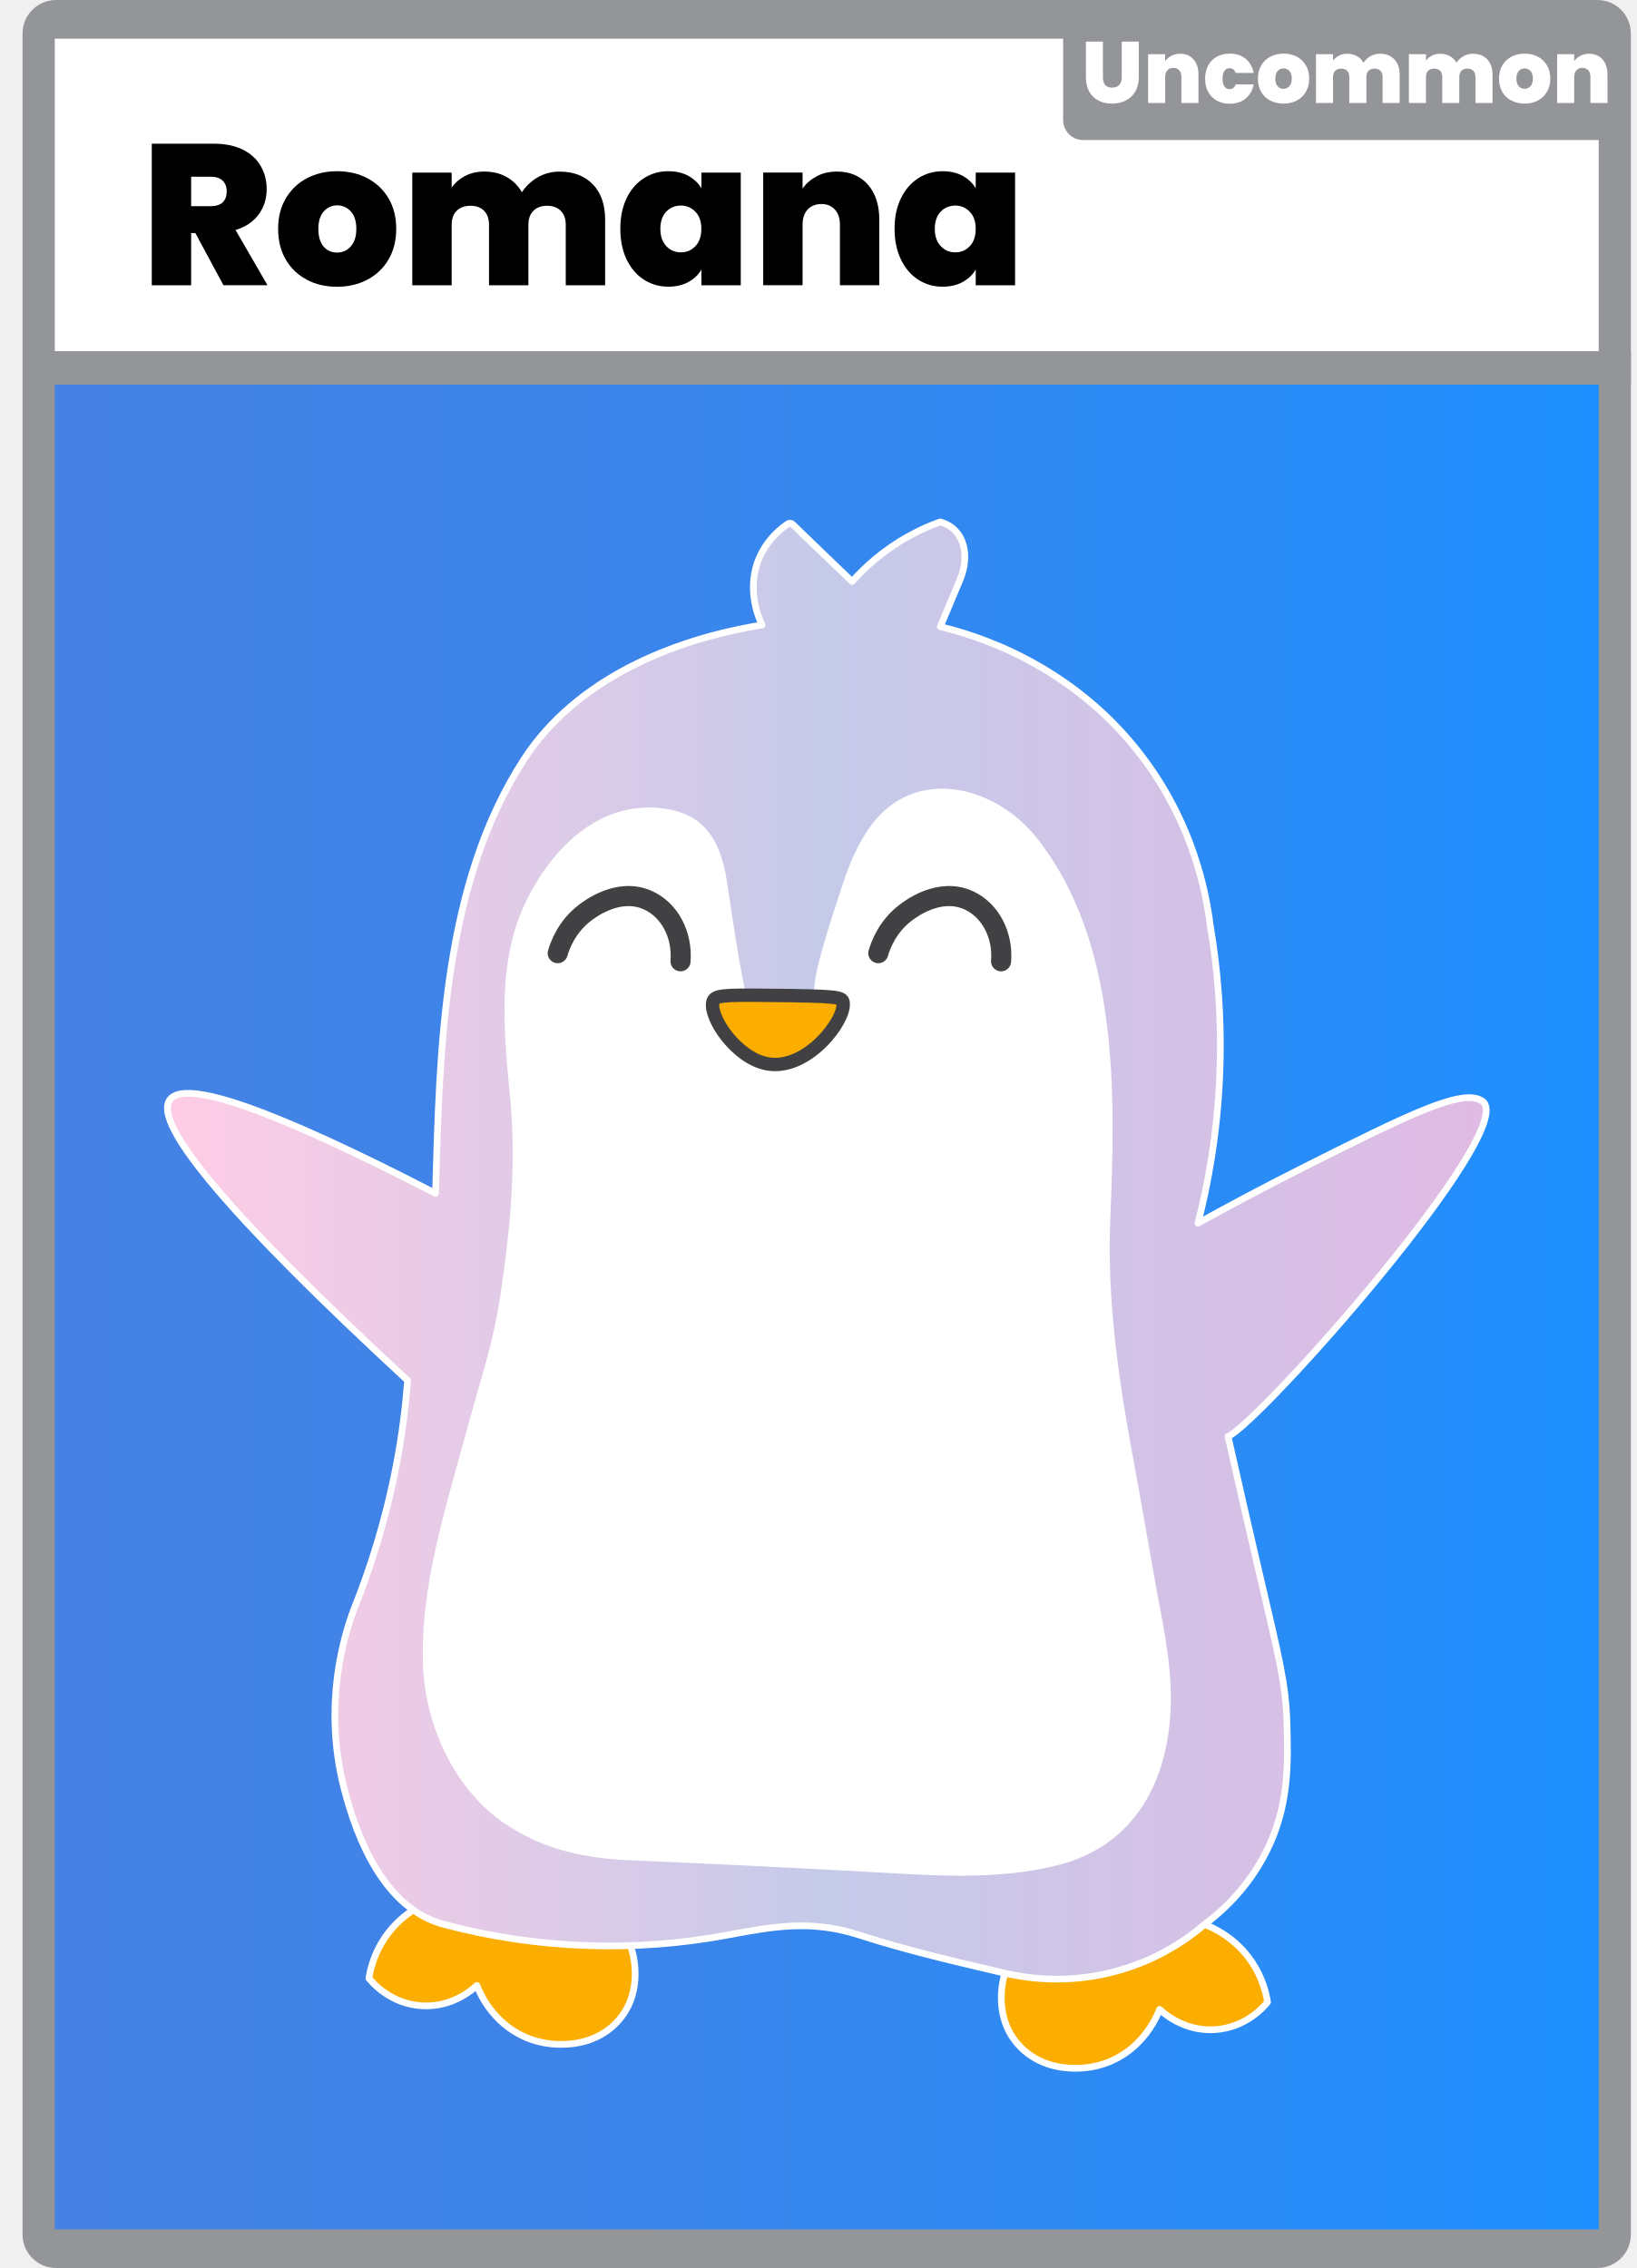
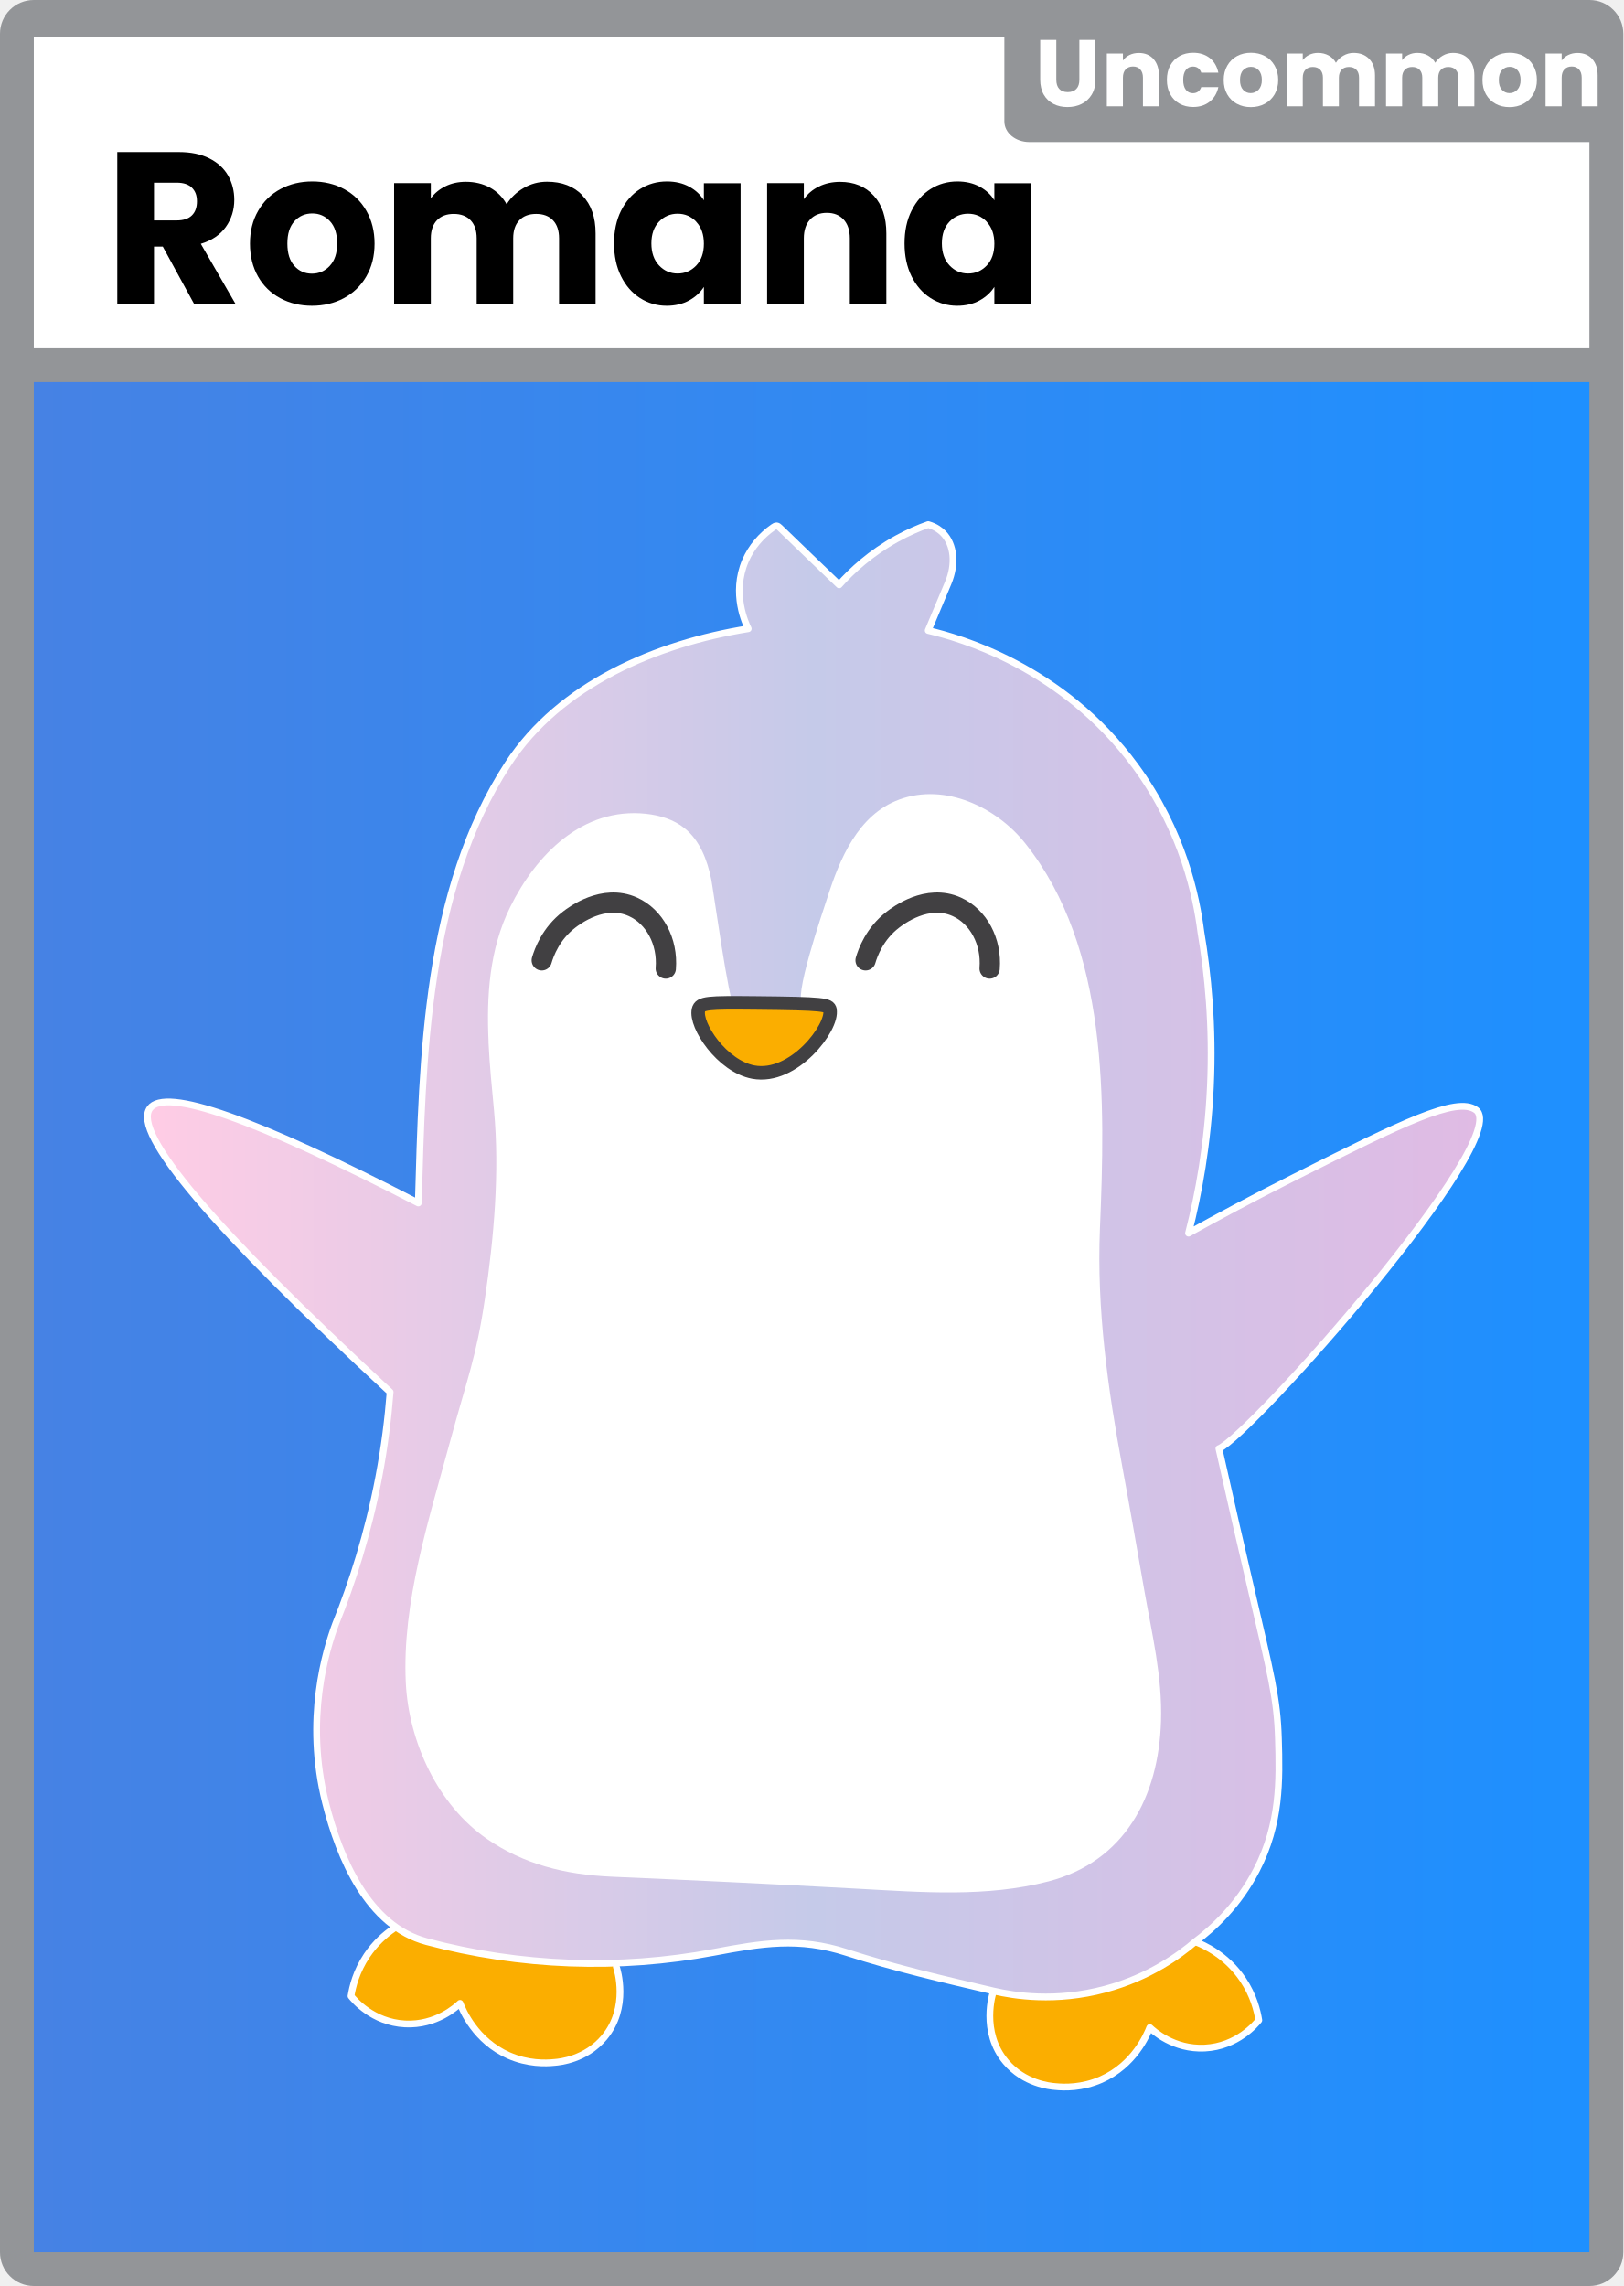
- <svg xmlns="http://www.w3.org/2000/svg" id="Outline" width="244.38" height="338.83" viewBox="0 0 244.38 338.83">
+ <svg xmlns="http://www.w3.org/2000/svg" id="Outline" width="240" height="338" viewBox="0 0 240 338">
  <defs>
    <style>
      .cls-1 {
        stroke-width: 2px;
      }

      .cls-1, .cls-2 {
        fill: #fbae00;
      }

      .cls-1, .cls-2, .cls-3, .cls-4 {
        stroke-linecap: round;
        stroke-linejoin: round;
      }

      .cls-1, .cls-4 {
        stroke: #414042;
      }

      .cls-5 {
        fill: #fff;
      }

      .cls-2, .cls-3 {
        stroke: #fff;
      }

-       .cls-3 {
-         fill: url(#linear-gradient-2);
-       }
- 
      .cls-6 {
        stroke: #939598;
        stroke-miterlimit: 10;
        stroke-width: 5px;
      }

      .cls-6, .cls-4 {
        fill: none;
+       }
+ 
+       .cls-3 {
+         fill: url(#Romana);
      }

      .cls-7 {
        fill: #939598;
      }

      .cls-4 {
        stroke-width: 3px;
      }

      .cls-8 {
        fill: url(#linear-gradient);
      }
    </style>
-     <linearGradient id="linear-gradient" x1="8.18" y1="194.01" x2="238.78" y2="194.01" gradientUnits="userSpaceOnUse">
+     <linearGradient id="linear-gradient" x1="5" y1="143.17" x2="235" y2="143.17" gradientTransform="translate(0 337.17) scale(1 -1)" gradientUnits="userSpaceOnUse">
      <stop offset="0" stop-color="#4682e4" />
-       <stop offset=".33" stop-color="#3d84e9" />
-       <stop offset=".85" stop-color="#268df9" />
      <stop offset="1" stop-color="#1e90ff" />
    </linearGradient>
-     <linearGradient id="linear-gradient-2" x1="24.99" y1="186.82" x2="221.97" y2="186.82" gradientUnits="userSpaceOnUse">
+     <linearGradient id="Romana" x1="21.8" y1="186.41" x2="218.78" y2="186.41" gradientUnits="userSpaceOnUse">
      <stop offset="0" stop-color="#ffcce5" />
      <stop offset=".5" stop-color="#c5cae9" />
      <stop offset="1" stop-color="#e0bbe4" />
    </linearGradient>
  </defs>
-   <rect class="cls-7" x="3.37" width="240.21" height="338.83" rx="5" ry="5" />
-   <rect class="cls-8" x="8.18" y="54.96" width="230.6" height="278.1" />
+   <path class="cls-7" d="M5,0h230.01c2.76,0,5,2.23,5,4.99v328.02c0,2.75-2.24,4.99-5,4.99H5c-2.76,0-5-2.23-5-4.99V4.99C0,2.23,2.24,0,5,0Z" />
+   <rect class="cls-8" x="5" y="55" width="230" height="278" />
  <g>
-     <path class="cls-2" d="M94.33,291.22c.11.31,1.93,6.01-1.81,10.46-2.73,3.25-6.55,3.61-7.32,3.67-1.34.14-3.94.22-6.79-1.03-4.91-2.17-6.79-6.67-7.19-7.7-.51.48-3.52,3.27-8.13,3.04-4.81-.25-7.57-3.59-7.99-4.12.22-1.37.77-3.66,2.35-6.01,2.41-3.58,5.71-5.08,7.05-5.6" />
-     <path class="cls-2" d="M150.09,294.79c-.11.31-1.93,6.01,1.81,10.46,2.73,3.25,6.55,3.61,7.32,3.67,1.34.14,3.94.22,6.79-1.03,4.91-2.17,6.79-6.67,7.19-7.7.51.48,3.52,3.27,8.13,3.04,4.81-.25,7.57-3.59,7.99-4.12-.22-1.37-.77-3.66-2.35-6.01-2.41-3.58-5.71-5.08-7.05-5.6" />
-     <path class="cls-3" d="M183.42,214.59c1.86,8.28,3.43,15.13,4.57,19.98,3.17,13.61,4.05,16.95,4.23,22.88.19,6.22.3,12.6-3.23,19.44-2.72,5.29-6.5,8.68-9.06,10.6-2.31,1.98-6.78,5.27-13.3,7.02-7.35,1.98-13.51.98-16.53.28-7.24-1.69-14.64-3.4-21.71-5.69s-12.57-1.36-19.62-.03c-14.04,2.65-28.68,2.1-42.49-1.58-8.68-2.31-12.89-12.37-14.94-20.51-3.12-12.4.06-22.6,1.48-26.46,2.42-6.01,4.78-13.3,6.39-21.74.85-4.47,1.37-8.68,1.67-12.55-26.28-24.29-38.12-38.27-35.53-41.92,2.26-3.19,15.49,1.47,39.7,13.97.61-21.51,1.1-46.23,13.23-64.87,7.7-11.84,22.01-17.86,35.55-20.04-.34-.68-2.51-5.2-.41-10.06.86-1.99,2.33-3.71,4.11-4.95.16-.11.33-.22.52-.2.17.02.31.15.44.27,2.91,2.83,5.85,5.63,8.78,8.45,1.86-2.09,4.65-4.68,8.53-6.82,1.64-.9,3.21-1.59,4.64-2.09,1.15.33,1.84.9,2.21,1.28,1.64,1.67,1.91,4.57.74,7.35-.98,2.35-1.97,4.69-2.95,7.03,4.53,1.07,19.81,5.29,30.63,20.05,7.09,9.66,9.04,19.44,9.68,24.5,1.04,6.11,1.82,13.89,1.41,22.88-.39,8.54-1.74,15.88-3.23,21.68,4.02-2.23,9.36-5.11,15.72-8.31,15.92-8,23.94-11.96,26.77-9.91,5.67,4.11-33.24,48-37.99,50.08Z" />
-     <path class="cls-5" d="M75.43,154.53c.16,3.38.5,6.75.81,10.04.85,9.19-.01,18.78-1.35,27.91-1.27,8.64-2.57,11.57-5.19,21.23-3.07,11.34-7.08,23.64-6.5,35.5.43,8.74,4.73,18.13,12.08,23.15,5.32,3.63,11.27,5.23,18.5,5.54,5.74.25,11.52.51,17.32.79,6.4.31,12.76.64,19.09.99,9.28.51,18.92,1.28,28.02-1.09,11.29-2.94,16.31-12.53,16.65-23.71.2-6.58-1.32-12.8-2.45-19.22-1.07-6.07-2.12-12.19-3.25-18.27-2.16-11.62-3.82-23.43-3.33-35.28.78-18.74,1.34-41.42-11.03-56.99-4.26-5.36-11.85-8.98-18.62-6.5-6.13,2.24-8.85,8.83-10.67,14.57-.55,1.72-5.32,15.5-3.5,15.75-2.26-.32-2.6.24-4.85-.08,0,0-5.27.28-5.41.28-.72,0-3.1-17.29-3.39-18.72-.58-2.84-1.68-5.74-3.94-7.55-1.61-1.3-3.68-1.92-5.74-2.14-9.32-.98-16.22,6.03-20.05,13.8-3.08,6.25-3.51,13.12-3.19,19.98Z" />
-     <path class="cls-4" d="M83.3,142.4c.34-1.15,1.33-3.94,4.05-6.02.72-.55,5.06-3.88,9.45-1.88,3.18,1.44,5.16,5.11,4.84,9.11" />
-     <path class="cls-4" d="M131.18,142.4c.34-1.15,1.33-3.94,4.05-6.02.72-.55,5.06-3.88,9.45-1.88,3.18,1.44,5.16,5.11,4.84,9.11" />
-     <path class="cls-1" d="M125.92,149.72c-.16-.77-.87-.92-11.02-1.02-7.05-.07-8.18-.02-8.43,1.02-.53,2.28,3.48,8.33,8.1,9.2,6,1.13,11.86-6.66,11.34-9.2Z" />
+     <path class="cls-2" d="M91.13,290.81c.11.31,1.93,6.01-1.81,10.46-2.73,3.25-6.55,3.61-7.32,3.67-1.34.14-3.94.22-6.79-1.03-4.91-2.17-6.79-6.67-7.19-7.7-.51.48-3.52,3.27-8.13,3.04-4.81-.25-7.57-3.59-7.99-4.12.22-1.37.77-3.66,2.35-6.01,2.41-3.58,5.71-5.08,7.05-5.6" />
+     <path class="cls-2" d="M146.89,294.38c-.11.31-1.93,6.01,1.81,10.46,2.73,3.25,6.55,3.61,7.32,3.67,1.34.14,3.94.22,6.79-1.03,4.91-2.17,6.79-6.67,7.19-7.7.51.48,3.52,3.27,8.13,3.04,4.81-.25,7.57-3.59,7.99-4.12-.22-1.37-.77-3.66-2.35-6.01-2.41-3.58-5.71-5.08-7.05-5.6" />
+     <path class="cls-3" d="M180.22,214.18c1.86,8.28,3.43,15.13,4.57,19.98,3.17,13.61,4.05,16.95,4.23,22.88.19,6.22.3,12.6-3.23,19.44-2.72,5.29-6.5,8.68-9.06,10.6-2.31,1.98-6.78,5.27-13.3,7.02-7.35,1.98-13.51.98-16.53.28-7.24-1.69-14.64-3.4-21.71-5.69s-12.57-1.36-19.62-.03c-14.04,2.65-28.68,2.1-42.49-1.58-8.68-2.31-12.89-12.37-14.94-20.51-3.12-12.4.06-22.6,1.48-26.46,2.42-6.01,4.78-13.3,6.39-21.74.85-4.47,1.37-8.68,1.67-12.55-26.28-24.29-38.12-38.27-35.53-41.92,2.26-3.19,15.49,1.47,39.7,13.97.61-21.51,1.1-46.23,13.23-64.87,7.7-11.84,22.01-17.86,35.55-20.04-.34-.68-2.51-5.2-.41-10.06.86-1.99,2.33-3.71,4.11-4.95.16-.11.33-.22.52-.2.17.02.31.15.44.27,2.91,2.83,5.85,5.63,8.78,8.45,1.86-2.09,4.65-4.68,8.53-6.82,1.64-.9,3.21-1.59,4.64-2.09,1.15.33,1.84.9,2.21,1.28,1.64,1.67,1.91,4.57.74,7.35-.98,2.35-1.97,4.69-2.95,7.03,4.53,1.07,19.81,5.29,30.63,20.05,7.09,9.66,9.04,19.44,9.68,24.5,1.04,6.11,1.82,13.89,1.41,22.88-.39,8.54-1.74,15.88-3.23,21.68,4.02-2.23,9.36-5.11,15.72-8.31,15.92-8,23.94-11.96,26.77-9.91,5.67,4.11-33.24,48-37.99,50.08h-.01Z" />
+     <path class="cls-5" d="M72.23,154.12c.16,3.38.5,6.75.81,10.04.85,9.19-.01,18.78-1.35,27.91-1.27,8.64-2.57,11.57-5.19,21.23-3.07,11.34-7.08,23.64-6.5,35.5.43,8.74,4.73,18.13,12.08,23.15,5.32,3.63,11.27,5.23,18.5,5.54,5.74.25,11.52.51,17.32.79,6.4.31,12.76.64,19.09.99,9.28.51,18.92,1.28,28.02-1.09,11.29-2.94,16.31-12.53,16.65-23.71.2-6.58-1.32-12.8-2.45-19.22-1.07-6.07-2.12-12.19-3.25-18.27-2.16-11.62-3.82-23.43-3.33-35.28.78-18.74,1.34-41.42-11.03-56.99-4.26-5.36-11.85-8.98-18.62-6.5-6.13,2.24-8.85,8.83-10.67,14.57-.55,1.72-5.32,15.5-3.5,15.75-2.26-.32-2.6.24-4.85-.08,0,0-5.27.28-5.41.28-.72,0-3.1-17.29-3.39-18.72-.58-2.84-1.68-5.74-3.94-7.55-1.61-1.3-3.68-1.92-5.74-2.14-9.32-.98-16.22,6.03-20.05,13.8-3.08,6.25-3.51,13.12-3.19,19.98v.02Z" />
+     <path class="cls-4" d="M80.1,141.99c.34-1.15,1.33-3.94,4.05-6.02.72-.55,5.06-3.88,9.45-1.88,3.18,1.44,5.16,5.11,4.84,9.11" />
+     <path class="cls-4" d="M127.98,141.99c.34-1.15,1.33-3.94,4.05-6.02.72-.55,5.06-3.88,9.45-1.88,3.18,1.44,5.16,5.11,4.84,9.11" />
+     <path class="cls-1" d="M122.72,149.31c-.16-.77-.87-.92-11.02-1.02-7.05-.07-8.18-.02-8.43,1.02-.53,2.28,3.48,8.33,8.1,9.2,6,1.13,11.86-6.66,11.34-9.2h.01Z" />
  </g>
-   <rect class="cls-5" x="8.18" y="5.78" width="230.6" height="49.18" />
-   <path class="cls-7" d="M158.79,5.17h81.22v15.76h-78.22c-1.66,0-3-1.34-3-3V5.17h0Z" />
-   <line class="cls-6" x1="5.96" y1="54.96" x2="243.59" y2="54.96" />
+   <rect class="cls-5" x="5" y="5.5" width="230" height="49" />
+   <path class="cls-7" d="M148.5,5h87v16h-83.3c-2.05,0-3.7-1.36-3.7-3.05V5h0Z" />
+   <line class="cls-6" x1="2.5" y1="54" x2="237.5" y2="54" />
  <g>
-     <path d="M33.38,42.62l-4.2-7.8h-.63v7.8h-5.88v-21.15h9.27c1.7,0,3.14.3,4.32.88,1.18.59,2.07,1.4,2.67,2.43.6,1.03.9,2.19.9,3.46,0,1.44-.4,2.71-1.19,3.79-.79,1.09-1.95,1.87-3.46,2.33l4.77,8.25h-6.57ZM28.55,30.8h2.91c.8,0,1.4-.19,1.8-.57.4-.38.6-.93.6-1.65,0-.68-.21-1.21-.62-1.6-.41-.39-1-.58-1.78-.58h-2.91v4.41Z" />
-     <path d="M45.82,41.78c-1.33-.7-2.38-1.7-3.14-3-.76-1.3-1.14-2.83-1.14-4.59s.38-3.26,1.15-4.56c.77-1.3,1.82-2.3,3.15-3,1.33-.7,2.83-1.05,4.52-1.05s3.18.35,4.52,1.05c1.33.7,2.38,1.7,3.15,3,.77,1.3,1.15,2.82,1.15,4.56s-.39,3.27-1.15,4.58c-.77,1.31-1.83,2.31-3.17,3.02-1.34.7-2.85,1.05-4.53,1.05s-3.19-.35-4.51-1.05ZM52.39,36.81c.55-.61.83-1.48.83-2.62s-.28-2.01-.83-2.61c-.55-.6-1.23-.9-2.02-.9s-1.47.3-2.01.9c-.54.6-.81,1.47-.81,2.61s.26,2.04.78,2.64c.52.6,1.19.9,2.01.9s1.5-.3,2.06-.92Z" />
-     <path d="M88.57,27.56c1.21,1.28,1.81,3.03,1.81,5.25v9.81h-5.88v-9.03c0-.9-.25-1.6-.75-2.1-.5-.5-1.18-.75-2.04-.75s-1.54.25-2.04.75c-.5.5-.75,1.2-.75,2.1v9.03h-5.88v-9.03c0-.9-.25-1.6-.74-2.1s-1.17-.75-2.02-.75-1.57.25-2.07.75c-.5.5-.75,1.2-.75,2.1v9.03h-5.88v-16.83h5.88v2.22c.52-.72,1.19-1.29,2.02-1.73.83-.43,1.79-.65,2.87-.65,1.24,0,2.34.27,3.31.81.97.54,1.73,1.3,2.29,2.28.6-.92,1.39-1.67,2.37-2.23.98-.57,2.06-.85,3.24-.85,2.12,0,3.78.64,5,1.92Z" />
-     <path d="M93.58,29.63c.63-1.3,1.49-2.3,2.58-3,1.09-.7,2.3-1.05,3.65-1.05,1.16,0,2.16.23,3,.69.84.46,1.49,1.08,1.95,1.86v-2.34h5.88v16.83h-5.88v-2.34c-.46.78-1.12,1.4-1.96,1.86-.85.46-1.85.69-2.98.69-1.34,0-2.56-.35-3.65-1.05-1.09-.7-1.95-1.71-2.58-3.02-.63-1.31-.94-2.83-.94-4.58s.31-3.26.94-4.56ZM103.87,31.64c-.59-.62-1.32-.93-2.18-.93s-1.61.31-2.19.92c-.58.61-.87,1.47-.87,2.56s.29,1.94.87,2.56c.58.63,1.31.95,2.19.95s1.58-.31,2.18-.93c.59-.62.88-1.48.88-2.58s-.29-1.93-.88-2.55Z" />
-     <path d="M129.62,27.57c1.14,1.29,1.71,3.04,1.71,5.23v9.81h-5.88v-9.03c0-.96-.25-1.71-.75-2.27-.5-.55-1.17-.83-2.01-.83s-1.57.28-2.07.83c-.5.55-.75,1.3-.75,2.27v9.03h-5.88v-16.83h5.88v2.4c.52-.76,1.22-1.37,2.1-1.84.88-.47,1.89-.71,3.03-.71,1.94,0,3.48.65,4.62,1.94Z" />
-     <path d="M134.56,29.63c.63-1.3,1.49-2.3,2.58-3,1.09-.7,2.3-1.05,3.64-1.05,1.16,0,2.16.23,3,.69.84.46,1.49,1.08,1.95,1.86v-2.34h5.88v16.83h-5.88v-2.34c-.46.78-1.12,1.4-1.96,1.86-.85.46-1.84.69-2.99.69-1.34,0-2.55-.35-3.64-1.05-1.09-.7-1.95-1.71-2.58-3.02-.63-1.31-.95-2.83-.95-4.58s.32-3.26.95-4.56ZM144.85,31.64c-.59-.62-1.32-.93-2.17-.93s-1.61.31-2.19.92c-.58.61-.87,1.47-.87,2.56s.29,1.94.87,2.56c.58.63,1.31.95,2.19.95s1.58-.31,2.17-.93c.59-.62.88-1.48.88-2.58s-.29-1.93-.88-2.55Z" />
+     <path d="M28.7,44.94l-4.63-8.48h-1.3v8.48h-5.43v-22.46h9.11c1.76,0,3.25.31,4.49.93,1.24.62,2.16,1.47,2.78,2.54.61,1.08.92,2.28.92,3.6,0,1.49-.42,2.83-1.25,4-.84,1.17-2.07,2.01-3.7,2.5l5.14,8.9h-6.13ZM22.77,32.59h3.36c.99,0,1.74-.25,2.24-.74.5-.49.75-1.18.75-2.08s-.25-1.52-.75-2.02c-.5-.49-1.24-.74-2.24-.74h-3.36v5.57Z" />
+     <path d="M41.42,44.08c-1.39-.75-2.48-1.81-3.27-3.2-.79-1.39-1.19-3.01-1.19-4.86s.4-3.45,1.21-4.85c.8-1.4,1.9-2.47,3.3-3.22,1.4-.75,2.96-1.12,4.7-1.12s3.3.37,4.7,1.12c1.4.75,2.5,1.82,3.3,3.22.8,1.4,1.21,3.01,1.21,4.85s-.41,3.45-1.22,4.85c-.81,1.4-1.93,2.47-3.33,3.22-1.41.75-2.98,1.12-4.71,1.12s-3.3-.37-4.68-1.12ZM48.75,39.31c.73-.77,1.1-1.87,1.1-3.3s-.35-2.53-1.06-3.3-1.58-1.15-2.62-1.15-1.94.38-2.63,1.14c-.7.76-1.05,1.86-1.05,3.31s.34,2.53,1.03,3.3c.69.77,1.55,1.15,2.59,1.15s1.92-.38,2.65-1.15Z" />
+     <path d="M86.11,28.91c1.3,1.34,1.95,3.21,1.95,5.6v10.43h-5.4v-9.7c0-1.15-.3-2.04-.9-2.67-.6-.63-1.43-.94-2.49-.94s-1.89.31-2.49.94c-.6.63-.9,1.52-.9,2.67v9.7h-5.4v-9.7c0-1.15-.3-2.04-.9-2.67-.6-.63-1.44-.94-2.49-.94s-1.89.31-2.49.94c-.6.63-.9,1.52-.9,2.67v9.7h-5.43v-17.86h5.43v2.24c.55-.75,1.27-1.34,2.16-1.78.89-.44,1.89-.66,3.02-.66,1.33,0,2.52.29,3.57.86,1.05.58,1.87,1.4,2.46,2.46.61-.98,1.45-1.78,2.51-2.4,1.06-.62,2.21-.93,3.46-.93,2.2,0,3.95.67,5.25,2.02Z" />
+     <path d="M91.83,31.15c.69-1.39,1.62-2.45,2.81-3.2,1.19-.75,2.51-1.12,3.97-1.12,1.25,0,2.34.26,3.29.77.94.51,1.67,1.18,2.17,2.02v-2.53h5.43v17.86h-5.43v-2.53c-.53.83-1.26,1.5-2.21,2.02-.94.51-2.04.77-3.29.77-1.44,0-2.75-.38-3.94-1.14-1.18-.76-2.12-1.83-2.81-3.23-.69-1.4-1.03-3.01-1.03-4.85s.34-3.44,1.03-4.83ZM102.94,32.78c-.75-.79-1.67-1.18-2.75-1.18s-2,.39-2.75,1.17-1.13,1.85-1.13,3.22.38,2.45,1.13,3.25c.75.8,1.67,1.2,2.75,1.2s1.99-.39,2.75-1.18c.75-.79,1.13-1.87,1.13-3.23s-.38-2.44-1.13-3.23Z" />
+     <path d="M129.19,28.93c1.24,1.35,1.86,3.22,1.86,5.58v10.43h-5.4v-9.7c0-1.19-.31-2.12-.92-2.78-.61-.66-1.44-.99-2.48-.99s-1.86.33-2.48.99c-.61.66-.92,1.59-.92,2.78v9.7h-5.43v-17.86h5.43v2.37c.55-.79,1.29-1.41,2.22-1.87.93-.46,1.98-.69,3.14-.69,2.07,0,3.73.68,4.97,2.03Z" />
+     <path d="M134.78,31.15c.69-1.39,1.62-2.45,2.81-3.2,1.19-.75,2.51-1.12,3.97-1.12,1.25,0,2.34.26,3.29.77.94.51,1.67,1.18,2.17,2.02v-2.53h5.43v17.86h-5.43v-2.53c-.53.83-1.26,1.5-2.21,2.02-.94.51-2.04.77-3.29.77-1.44,0-2.75-.38-3.94-1.14-1.18-.76-2.12-1.83-2.81-3.23-.69-1.4-1.03-3.01-1.03-4.85s.34-3.44,1.03-4.83ZM145.89,32.78c-.75-.79-1.67-1.18-2.75-1.18s-2,.39-2.75,1.17-1.13,1.85-1.13,3.22.38,2.45,1.13,3.25c.75.8,1.67,1.2,2.75,1.2s1.99-.39,2.75-1.18c.75-.79,1.13-1.87,1.13-3.23s-.38-2.44-1.13-3.23Z" />
  </g>
  <g>
-     <path class="cls-5" d="M164.73,6.23v5.32c0,.49.12.88.34,1.14.23.27.58.4,1.05.4s.82-.14,1.06-.41.36-.65.36-1.14v-5.32h2.55v5.32c0,.84-.18,1.56-.53,2.15s-.84,1.04-1.45,1.34c-.61.3-1.29.45-2.04.45s-1.41-.15-2-.45c-.58-.3-1.04-.74-1.38-1.33-.33-.59-.5-1.31-.5-2.16v-5.32h2.54Z" />
-     <path class="cls-5" d="M178.26,8.87c.49.56.74,1.32.74,2.27v4.25h-2.55v-3.91c0-.42-.11-.74-.32-.98-.22-.24-.51-.36-.87-.36-.38,0-.68.12-.9.36s-.33.57-.33.98v3.91h-2.55v-7.29h2.55v1.04c.23-.33.53-.6.91-.8.38-.2.82-.31,1.31-.31.84,0,1.51.28,2,.84Z" />
-     <path class="cls-5" d="M180.46,9.76c.31-.56.75-1,1.31-1.3.56-.3,1.2-.45,1.92-.45.93,0,1.71.25,2.34.76s1.04,1.22,1.22,2.13h-2.7c-.16-.48-.46-.71-.91-.71-.32,0-.57.13-.76.4s-.28.65-.28,1.16.09.9.28,1.17.44.4.76.4c.46,0,.76-.24.91-.71h2.7c-.18.9-.59,1.61-1.22,2.12-.63.51-1.41.77-2.34.77-.72,0-1.36-.15-1.92-.45-.56-.3-.99-.74-1.31-1.3-.31-.56-.47-1.23-.47-1.99s.16-1.41.47-1.98Z" />
-     <path class="cls-5" d="M189.73,15.03c-.58-.3-1.03-.74-1.36-1.3-.33-.56-.49-1.23-.49-1.99s.17-1.41.5-1.98c.33-.56.79-1,1.37-1.3.58-.3,1.23-.45,1.96-.45s1.38.15,1.96.45c.58.3,1.03.74,1.37,1.3s.5,1.22.5,1.98-.17,1.42-.5,1.98c-.33.57-.79,1-1.37,1.31-.58.3-1.24.45-1.96.45s-1.38-.15-1.96-.45ZM192.58,12.88c.24-.26.36-.64.36-1.14s-.12-.87-.36-1.13c-.24-.26-.53-.39-.88-.39s-.64.13-.87.39c-.23.26-.35.64-.35,1.13s.11.88.34,1.14c.22.26.52.39.87.39s.65-.13.89-.4Z" />
-     <path class="cls-5" d="M208.26,8.87c.52.55.79,1.31.79,2.27v4.25h-2.55v-3.91c0-.39-.11-.69-.33-.91-.22-.22-.51-.32-.88-.32s-.67.11-.88.32c-.22.22-.33.52-.33.91v3.91h-2.55v-3.91c0-.39-.11-.69-.32-.91-.21-.22-.5-.32-.88-.32s-.68.11-.9.32c-.22.22-.33.52-.33.91v3.91h-2.55v-7.29h2.55v.96c.23-.31.52-.56.88-.75.36-.19.77-.28,1.24-.28.54,0,1.02.12,1.44.35.42.23.75.56.99.99.26-.4.6-.72,1.03-.97.42-.25.89-.37,1.4-.37.92,0,1.64.28,2.17.83Z" />
-     <path class="cls-5" d="M222.13,8.87c.52.55.79,1.31.79,2.27v4.25h-2.55v-3.91c0-.39-.11-.69-.33-.91-.22-.22-.51-.32-.88-.32s-.67.11-.88.32c-.22.22-.32.52-.32.91v3.91h-2.55v-3.91c0-.39-.11-.69-.32-.91-.21-.22-.5-.32-.88-.32s-.68.11-.9.32c-.22.22-.33.52-.33.91v3.91h-2.55v-7.29h2.55v.96c.23-.31.52-.56.88-.75.36-.19.77-.28,1.24-.28.54,0,1.02.12,1.44.35.42.23.75.56,1,.99.26-.4.6-.72,1.03-.97.42-.25.89-.37,1.4-.37.92,0,1.64.28,2.16.83Z" />
-     <path class="cls-5" d="M225.74,15.03c-.58-.3-1.03-.74-1.36-1.3-.33-.56-.49-1.23-.49-1.99s.17-1.41.5-1.98c.33-.56.79-1,1.37-1.3.58-.3,1.23-.45,1.96-.45s1.38.15,1.96.45c.58.3,1.03.74,1.37,1.3s.5,1.22.5,1.98-.17,1.42-.5,1.98c-.33.57-.79,1-1.37,1.31-.58.3-1.24.45-1.96.45s-1.38-.15-1.96-.45ZM228.59,12.88c.24-.26.36-.64.36-1.14s-.12-.87-.36-1.13c-.24-.26-.53-.39-.88-.39s-.64.13-.87.39c-.23.26-.35.64-.35,1.13s.11.88.34,1.14c.22.26.52.39.87.39s.65-.13.89-.4Z" />
-     <path class="cls-5" d="M239.35,8.87c.49.56.74,1.32.74,2.27v4.25h-2.55v-3.91c0-.42-.11-.74-.32-.98-.22-.24-.51-.36-.87-.36-.38,0-.68.12-.9.36s-.33.57-.33.98v3.91h-2.55v-7.29h2.55v1.04c.23-.33.53-.6.91-.8.38-.2.82-.31,1.31-.31.84,0,1.51.28,2,.84Z" />
+     <path class="cls-5" d="M156.18,5.9v5.88c0,.59.14,1.04.43,1.36.29.32.71.48,1.26.48s.98-.16,1.28-.48.44-.77.44-1.36v-5.88h2.38v5.87c0,.88-.19,1.62-.56,2.23-.37.61-.87,1.06-1.49,1.37-.62.31-1.32.46-2.09.46s-1.46-.15-2.06-.46-1.09-.76-1.44-1.37-.53-1.36-.53-2.23v-5.87h2.38Z" />
+     <path class="cls-5" d="M170.54,8.72c.54.59.81,1.41.81,2.44v4.56h-2.36v-4.24c0-.52-.13-.93-.4-1.22-.27-.29-.63-.43-1.08-.43s-.81.15-1.08.43c-.27.29-.4.7-.4,1.22v4.24h-2.38v-7.81h2.38v1.04c.24-.35.57-.62.97-.82.41-.2.87-.3,1.38-.3.91,0,1.63.3,2.17.89Z" />
+     <path class="cls-5" d="M173.02,9.69c.33-.61.79-1.07,1.38-1.4s1.26-.49,2.02-.49c.97,0,1.78.26,2.44.77.65.51,1.08,1.24,1.28,2.17h-2.53c-.21-.6-.62-.9-1.24-.9-.43,0-.78.17-1.04.51-.26.34-.39.83-.39,1.46s.13,1.12.39,1.46c.26.34.61.51,1.04.51.61,0,1.02-.3,1.24-.9h2.53c-.2.92-.63,1.63-1.29,2.16-.66.52-1.47.78-2.43.78-.76,0-1.43-.16-2.02-.49s-1.05-.79-1.38-1.4c-.33-.61-.49-1.32-.49-2.13s.16-1.52.49-2.13Z" />
+     <path class="cls-5" d="M182.88,15.35c-.61-.33-1.08-.79-1.43-1.4-.35-.61-.52-1.32-.52-2.13s.18-1.51.53-2.12c.35-.61.83-1.08,1.44-1.41.61-.33,1.3-.49,2.06-.49s1.44.16,2.06.49,1.09.8,1.44,1.41.53,1.32.53,2.12-.18,1.51-.53,2.12c-.36.61-.84,1.08-1.46,1.41-.62.33-1.3.49-2.06.49s-1.44-.16-2.05-.49ZM186.09,13.26c.32-.34.48-.82.48-1.44s-.16-1.11-.47-1.44c-.31-.34-.69-.5-1.15-.5s-.85.17-1.15.5c-.31.33-.46.81-.46,1.45s.15,1.11.45,1.44c.3.34.68.5,1.13.5s.84-.17,1.16-.5Z" />
+     <path class="cls-5" d="M202.44,8.71c.57.59.86,1.4.86,2.45v4.56h-2.36v-4.24c0-.5-.13-.89-.4-1.17-.26-.27-.63-.41-1.09-.41s-.83.14-1.09.41c-.26.28-.4.67-.4,1.17v4.24h-2.36v-4.24c0-.5-.13-.89-.4-1.17-.26-.27-.63-.41-1.09-.41s-.83.14-1.09.41c-.26.28-.4.67-.4,1.17v4.24h-2.38v-7.81h2.38v.98c.24-.33.56-.59.94-.78.39-.19.83-.29,1.32-.29.58,0,1.1.13,1.56.38.46.25.82.61,1.08,1.08.27-.43.63-.78,1.1-1.05.46-.27.97-.41,1.51-.41.96,0,1.73.29,2.3.88Z" />
+     <path class="cls-5" d="M217.14,8.71c.57.59.85,1.4.85,2.45v4.56h-2.36v-4.24c0-.5-.13-.89-.4-1.17-.26-.27-.63-.41-1.09-.41s-.83.14-1.09.41c-.26.28-.4.67-.4,1.17v4.24h-2.36v-4.24c0-.5-.13-.89-.4-1.17-.26-.27-.63-.41-1.09-.41s-.83.14-1.09.41c-.26.28-.4.67-.4,1.17v4.24h-2.38v-7.81h2.38v.98c.24-.33.55-.59.94-.78.39-.19.83-.29,1.32-.29.58,0,1.1.13,1.56.38.46.25.82.61,1.08,1.08.27-.43.63-.78,1.1-1.05.46-.27.97-.41,1.51-.41.96,0,1.73.29,2.3.88Z" />
+     <path class="cls-5" d="M221.14,15.35c-.61-.33-1.08-.79-1.43-1.4-.35-.61-.52-1.32-.52-2.13s.18-1.51.53-2.12c.35-.61.83-1.08,1.44-1.41.61-.33,1.3-.49,2.05-.49s1.44.16,2.06.49,1.09.8,1.44,1.41.53,1.32.53,2.12-.18,1.51-.54,2.12c-.36.61-.84,1.08-1.46,1.41-.62.33-1.3.49-2.06.49s-1.44-.16-2.05-.49ZM224.35,13.26c.32-.34.48-.82.48-1.44s-.16-1.11-.46-1.44c-.31-.34-.69-.5-1.15-.5s-.85.17-1.15.5c-.31.33-.46.81-.46,1.45s.15,1.11.45,1.44.68.5,1.13.5.84-.17,1.16-.5Z" />
+     <path class="cls-5" d="M235.41,8.72c.54.59.81,1.41.81,2.44v4.56h-2.36v-4.24c0-.52-.13-.93-.4-1.22-.27-.29-.63-.43-1.08-.43s-.81.15-1.08.43c-.27.29-.4.7-.4,1.22v4.24h-2.38v-7.81h2.38v1.04c.24-.35.56-.62.97-.82.41-.2.87-.3,1.38-.3.91,0,1.63.3,2.17.89Z" />
  </g>
</svg>
